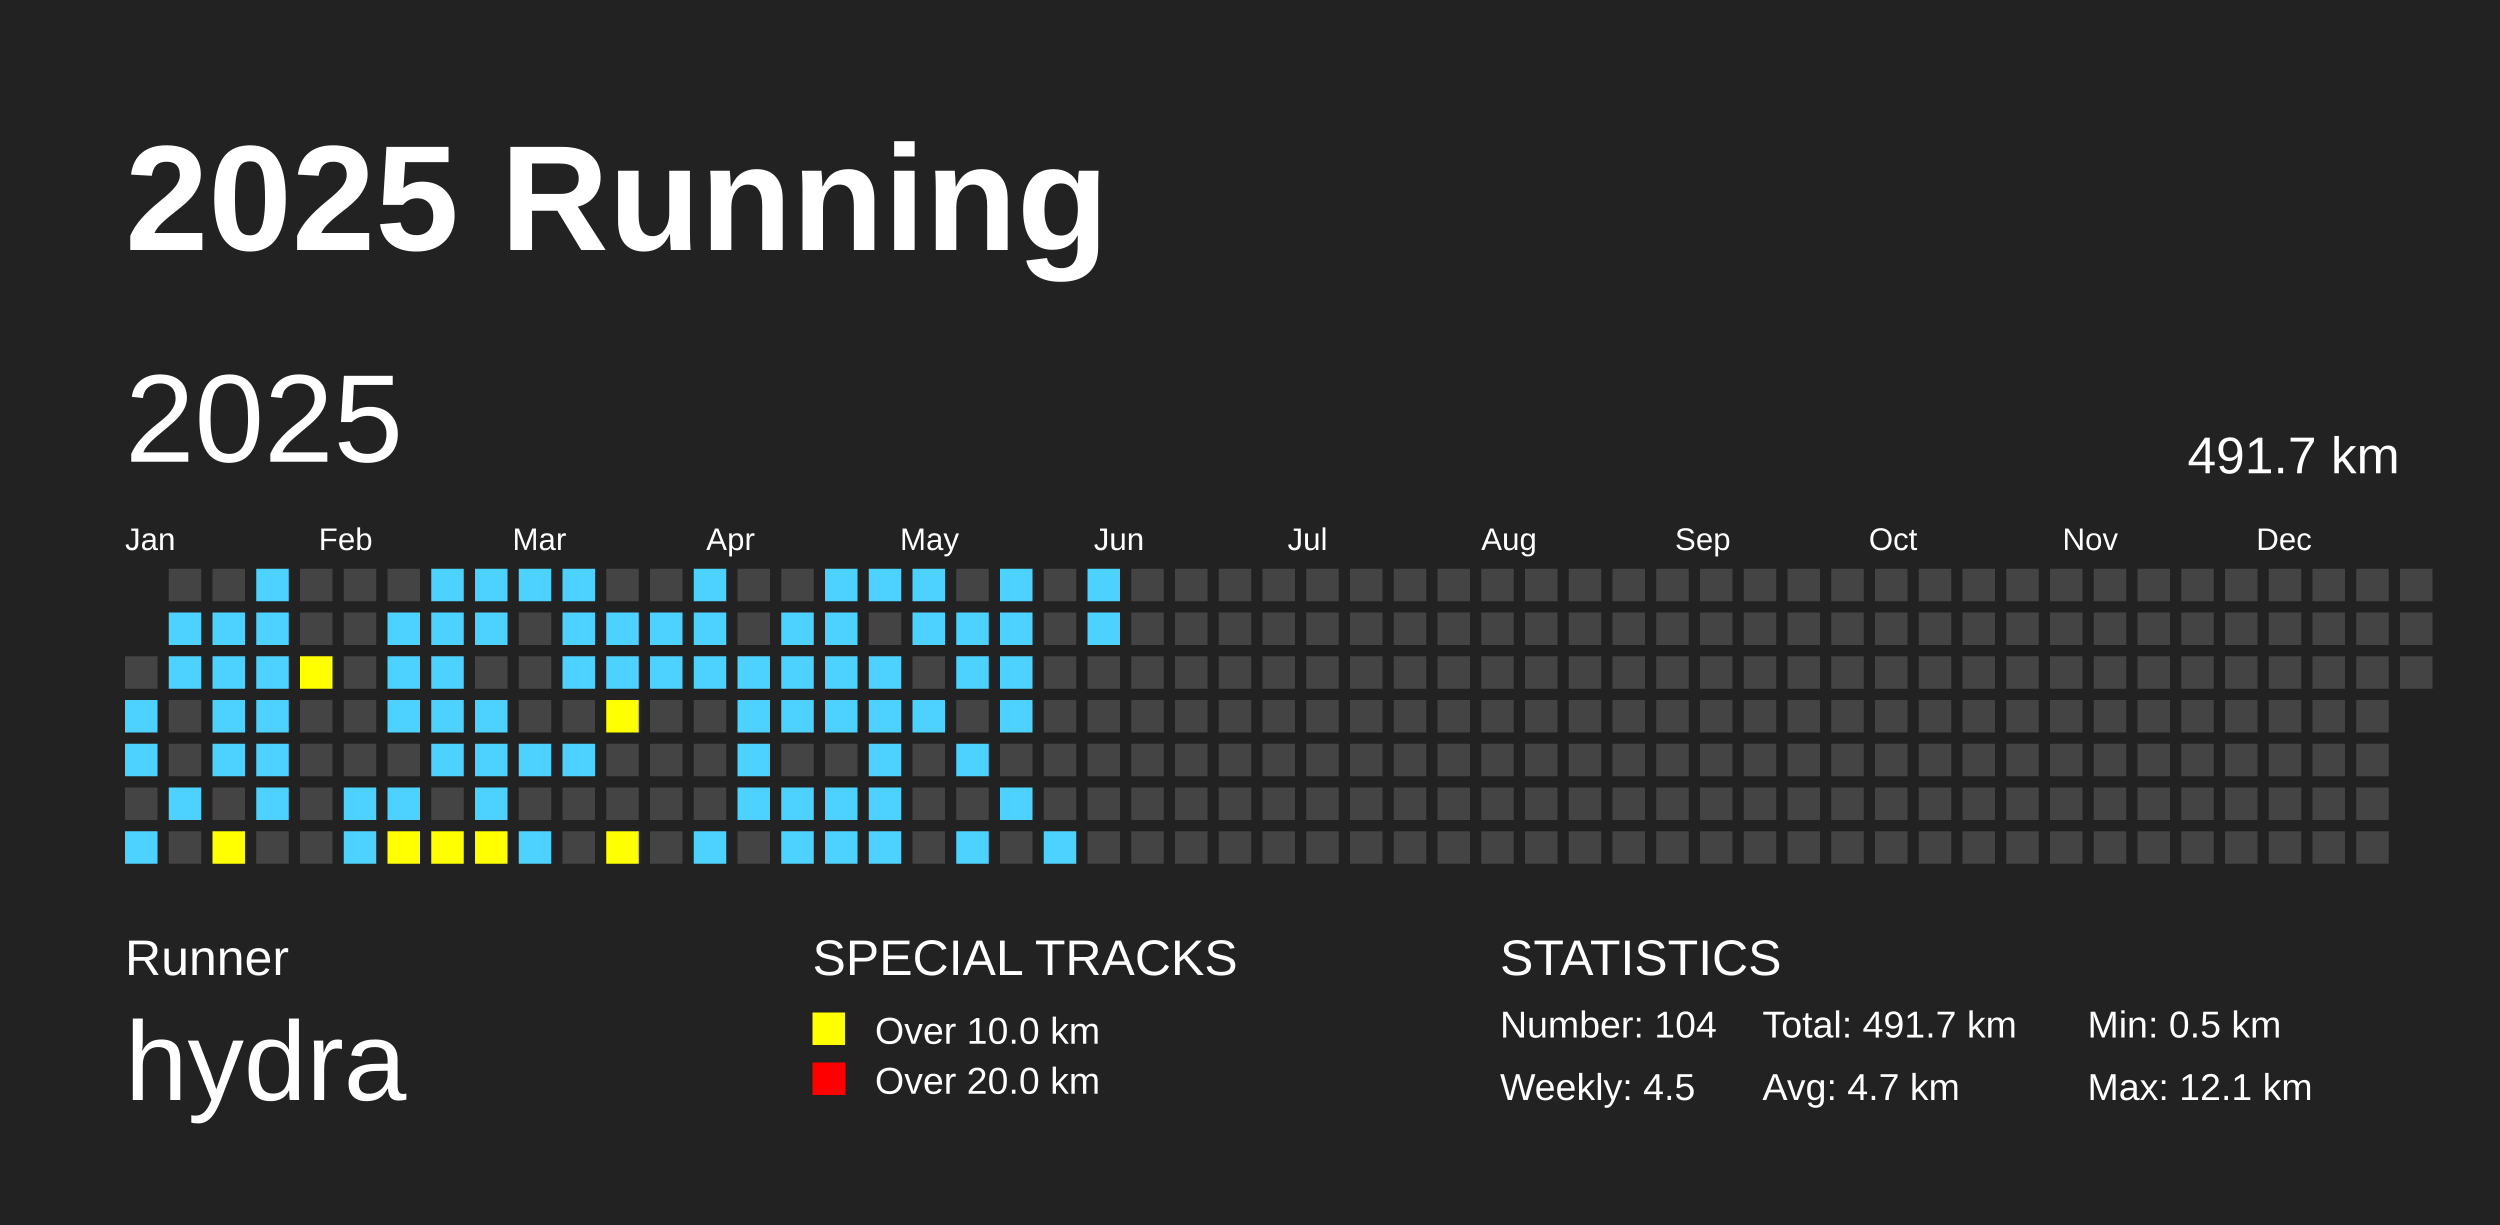
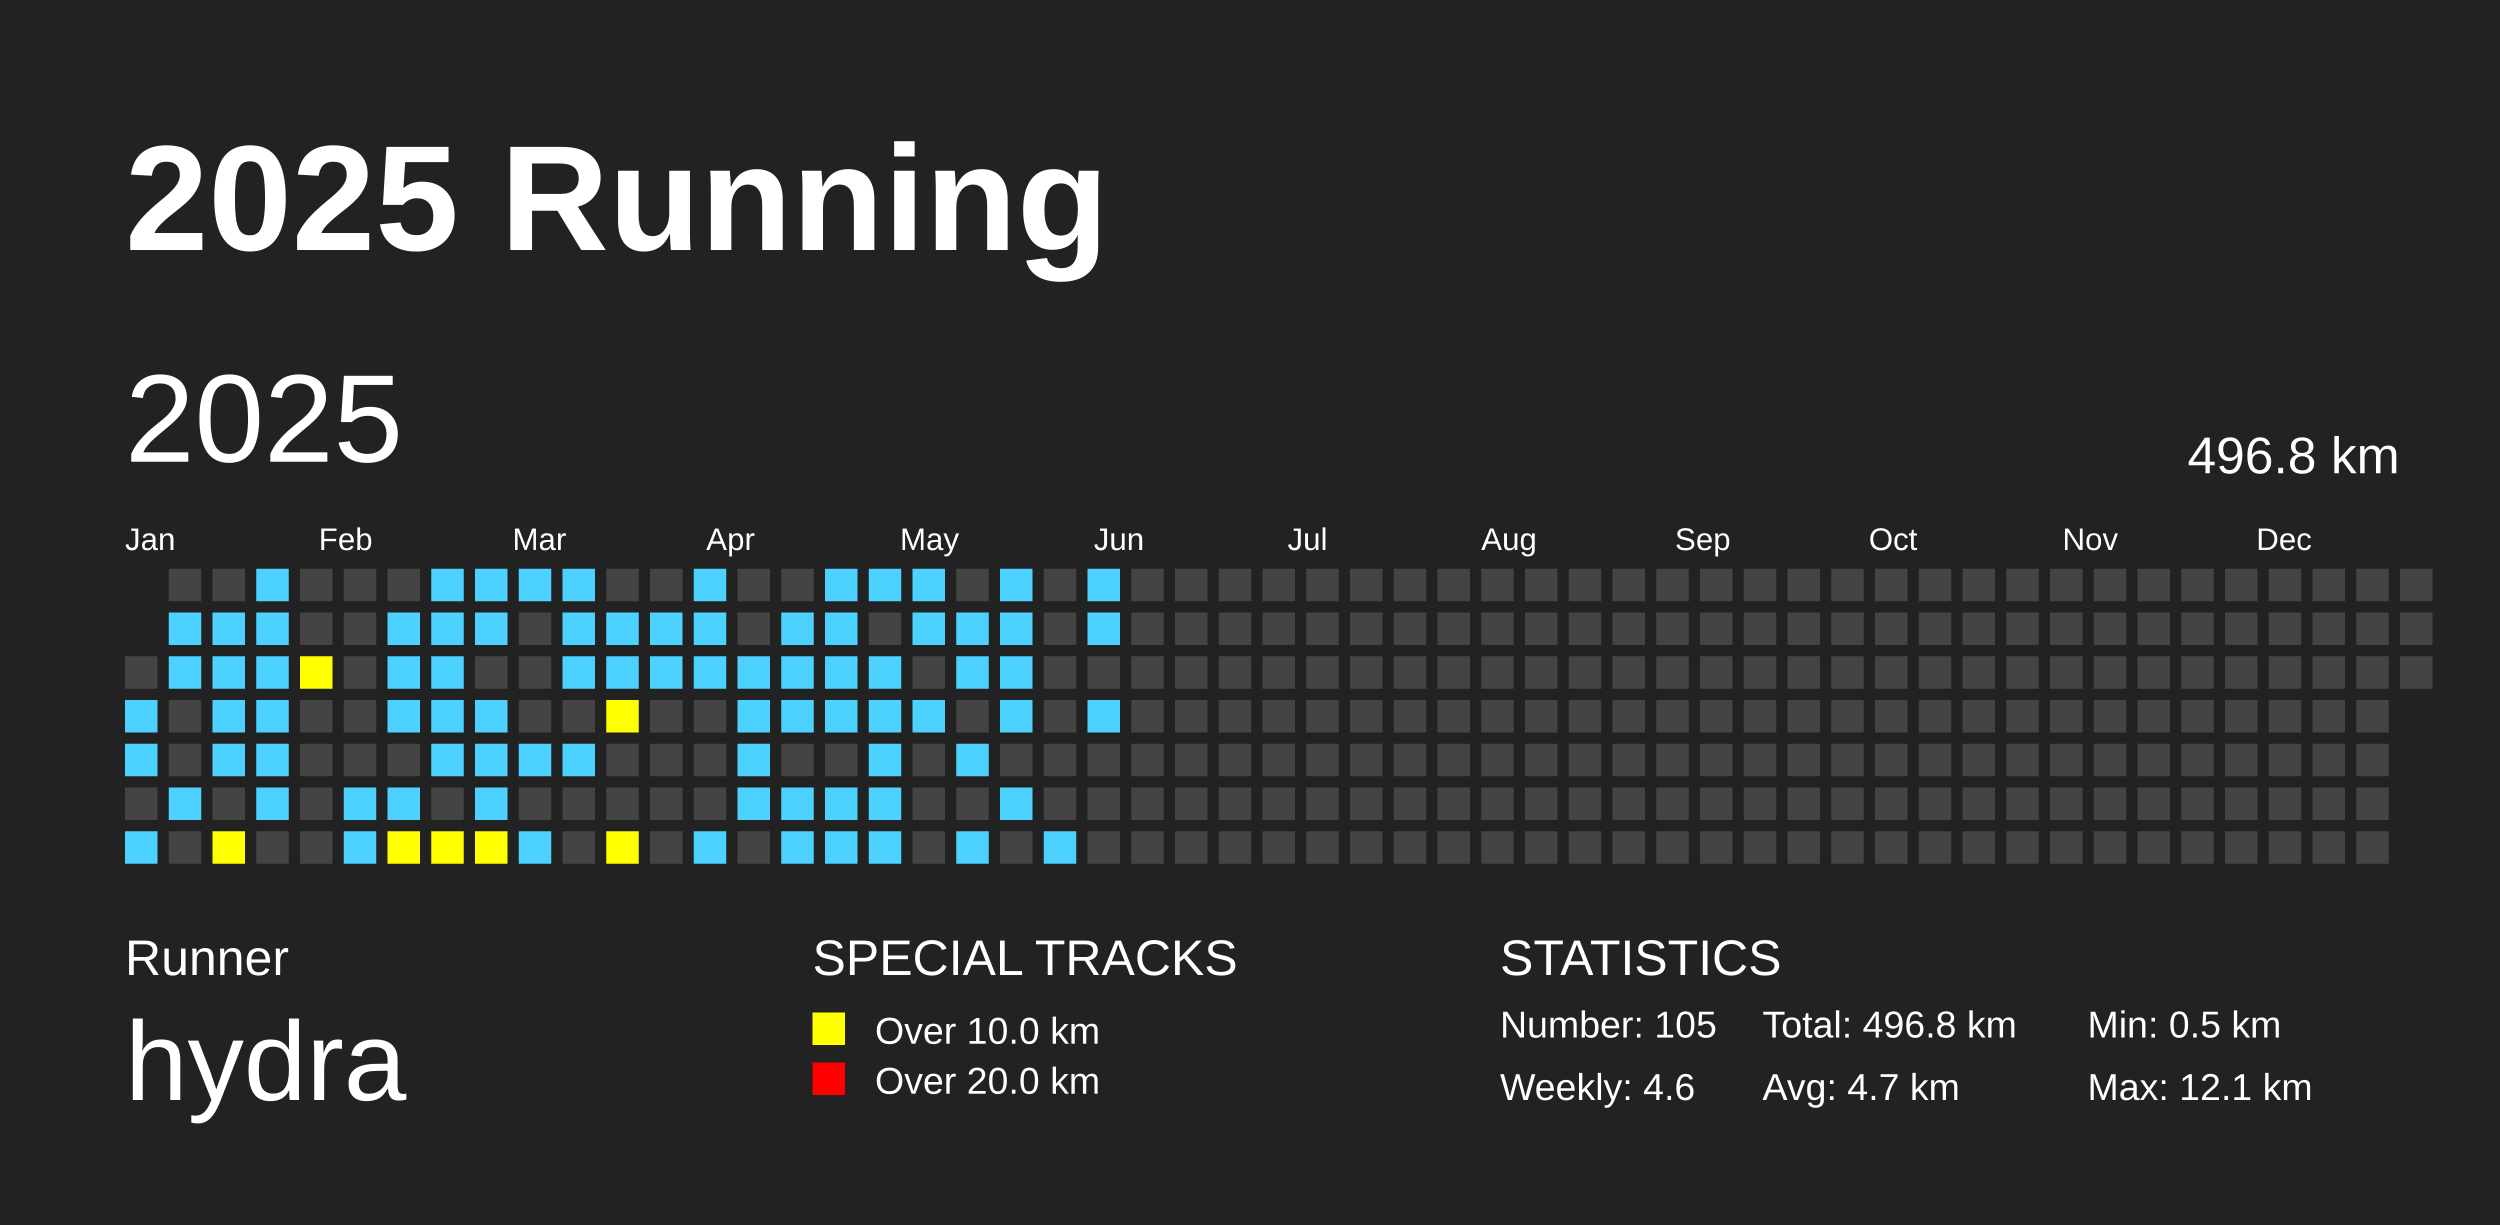
<svg xmlns="http://www.w3.org/2000/svg" baseProfile="full" height="98mm" version="1.1" viewBox="0,0,200,98" width="200mm">
  <defs />
  <rect fill="#222222" height="98" width="200" x="0" y="0" />
  <text fill="#FFFFFF" style="font-size:12px; font-family:Arial; font-weight:bold;" x="10" y="20">2025 Running</text>
  <text fill="#FFFFFF" style="font-size:4px; font-family:Arial" x="10" y="78">Runner</text>
  <text fill="#FFFFFF" style="font-size:9px; font-family:Arial" x="10" y="88">hydra</text>
  <text fill="#FFFFFF" style="font-size:4px; font-family:Arial" x="65" y="78">SPECIAL TRACKS</text>
  <rect fill="yellow" height="2.6" width="2.6" x="65" y="81" />
  <text fill="#FFFFFF" style="font-size:3px; font-family:Arial" x="70" y="83.5">Over 10.0 km</text>
  <rect fill="red" height="2.6" width="2.6" x="65" y="85" />
  <text fill="#FFFFFF" style="font-size:3px; font-family:Arial" x="70" y="87.5">Over 20.0 km</text>
  <text fill="#FFFFFF" style="font-size:4px; font-family:Arial" x="120" y="78">STATISTICS</text>
-   <text fill="#FFFFFF" style="font-size:3px; font-family:Arial" x="120" y="83">Number: 104</text>
-   <text fill="#FFFFFF" style="font-size:3px; font-family:Arial" x="120" y="88">Weekly: 4.5</text>
-   <text fill="#FFFFFF" style="font-size:3px; font-family:Arial" x="141" y="83">Total: 491.7 km</text>
+   <text fill="#FFFFFF" style="font-size:3px; font-family:Arial" x="120" y="83">Number: 105</text>
+   <text fill="#FFFFFF" style="font-size:3px; font-family:Arial" x="120" y="88">Weekly: 4.6</text>
+   <text fill="#FFFFFF" style="font-size:3px; font-family:Arial" x="141" y="83">Total: 496.8 km</text>
  <text fill="#FFFFFF" style="font-size:3px; font-family:Arial" x="141" y="88">Avg: 4.7 km</text>
  <text fill="#FFFFFF" style="font-size:3px; font-family:Arial" x="167" y="83">Min: 0.5 km</text>
  <text fill="#FFFFFF" style="font-size:3px; font-family:Arial" x="167" y="88">Max: 12.1 km</text>
  <text dominant-baseline="hanging" fill="#FFFFFF" style="font-size:10.0px; font-family:Arial;" x="10" y="30">2025</text>
-   <text dominant-baseline="hanging" fill="#FFFFFF" style="font-size:4.125px; font-family:Arial;" x="175" y="35">491.7 km</text>
+   <text dominant-baseline="hanging" fill="#FFFFFF" style="font-size:4.125px; font-family:Arial;" x="175" y="35">496.8 km</text>
  <text fill="#FFFFFF" style="font-size:2.5px; font-family:Arial" x="10.0" y="44">Jan</text>
  <text fill="#FFFFFF" style="font-size:2.5px; font-family:Arial" x="25.5" y="44">Feb</text>
  <text fill="#FFFFFF" style="font-size:2.5px; font-family:Arial" x="41.0" y="44">Mar</text>
  <text fill="#FFFFFF" style="font-size:2.5px; font-family:Arial" x="56.5" y="44">Apr</text>
  <text fill="#FFFFFF" style="font-size:2.5px; font-family:Arial" x="72.0" y="44">May</text>
  <text fill="#FFFFFF" style="font-size:2.5px; font-family:Arial" x="87.5" y="44">Jun</text>
  <text fill="#FFFFFF" style="font-size:2.5px; font-family:Arial" x="103.0" y="44">Jul</text>
  <text fill="#FFFFFF" style="font-size:2.5px; font-family:Arial" x="118.5" y="44">Aug</text>
  <text fill="#FFFFFF" style="font-size:2.5px; font-family:Arial" x="134.0" y="44">Sep</text>
  <text fill="#FFFFFF" style="font-size:2.5px; font-family:Arial" x="149.5" y="44">Oct</text>
  <text fill="#FFFFFF" style="font-size:2.5px; font-family:Arial" x="165.0" y="44">Nov</text>
  <text fill="#FFFFFF" style="font-size:2.5px; font-family:Arial" x="180.5" y="44">Dec</text>
  <rect fill="#444444" height="2.6" width="2.6" x="10.0" y="52.5" />
  <rect fill="#4DD2FF" height="2.6" width="2.6" x="10.0" y="56.0" />
  <rect fill="#4DD2FF" height="2.6" width="2.6" x="10.0" y="59.5" />
  <rect fill="#444444" height="2.6" width="2.6" x="10.0" y="63.0" />
  <rect fill="#4DD2FF" height="2.6" width="2.6" x="10.0" y="66.5" />
  <rect fill="#444444" height="2.6" width="2.6" x="13.5" y="45.5" />
  <rect fill="#4DD2FF" height="2.6" width="2.6" x="13.5" y="49.0" />
  <rect fill="#4DD2FF" height="2.6" width="2.6" x="13.5" y="52.5" />
  <rect fill="#444444" height="2.6" width="2.6" x="13.5" y="56.0" />
  <rect fill="#444444" height="2.6" width="2.6" x="13.5" y="59.5" />
  <rect fill="#4DD2FF" height="2.6" width="2.6" x="13.5" y="63.0" />
  <rect fill="#444444" height="2.6" width="2.6" x="13.5" y="66.5" />
  <rect fill="#444444" height="2.6" width="2.6" x="17.0" y="45.5" />
  <rect fill="#4DD2FF" height="2.6" width="2.6" x="17.0" y="49.0" />
  <rect fill="#4DD2FF" height="2.6" width="2.6" x="17.0" y="52.5" />
  <rect fill="#4DD2FF" height="2.6" width="2.6" x="17.0" y="56.0" />
  <rect fill="#4DD2FF" height="2.6" width="2.6" x="17.0" y="59.5" />
  <rect fill="#444444" height="2.6" width="2.6" x="17.0" y="63.0" />
  <rect fill="yellow" height="2.6" width="2.6" x="17.0" y="66.5" />
  <rect fill="#4DD2FF" height="2.6" width="2.6" x="20.5" y="45.5" />
  <rect fill="#4DD2FF" height="2.6" width="2.6" x="20.5" y="49.0" />
  <rect fill="#4DD2FF" height="2.6" width="2.6" x="20.5" y="52.5" />
  <rect fill="#4DD2FF" height="2.6" width="2.6" x="20.5" y="56.0" />
  <rect fill="#4DD2FF" height="2.6" width="2.6" x="20.5" y="59.5" />
  <rect fill="#4DD2FF" height="2.6" width="2.6" x="20.5" y="63.0" />
  <rect fill="#444444" height="2.6" width="2.6" x="20.5" y="66.5" />
  <rect fill="#444444" height="2.6" width="2.6" x="24.0" y="45.5" />
  <rect fill="#444444" height="2.6" width="2.6" x="24.0" y="49.0" />
  <rect fill="yellow" height="2.6" width="2.6" x="24.0" y="52.5" />
  <rect fill="#444444" height="2.6" width="2.6" x="24.0" y="56.0" />
  <rect fill="#444444" height="2.6" width="2.6" x="24.0" y="59.5" />
  <rect fill="#444444" height="2.6" width="2.6" x="24.0" y="63.0" />
  <rect fill="#444444" height="2.6" width="2.6" x="24.0" y="66.5" />
  <rect fill="#444444" height="2.6" width="2.6" x="27.5" y="45.5" />
  <rect fill="#444444" height="2.6" width="2.6" x="27.5" y="49.0" />
  <rect fill="#444444" height="2.6" width="2.6" x="27.5" y="52.5" />
  <rect fill="#444444" height="2.6" width="2.6" x="27.5" y="56.0" />
  <rect fill="#444444" height="2.6" width="2.6" x="27.5" y="59.5" />
  <rect fill="#4DD2FF" height="2.6" width="2.6" x="27.5" y="63.0" />
  <rect fill="#4DD2FF" height="2.6" width="2.6" x="27.5" y="66.5" />
  <rect fill="#444444" height="2.6" width="2.6" x="31.0" y="45.5" />
  <rect fill="#4DD2FF" height="2.6" width="2.6" x="31.0" y="49.0" />
  <rect fill="#4DD2FF" height="2.6" width="2.6" x="31.0" y="52.5" />
  <rect fill="#4DD2FF" height="2.6" width="2.6" x="31.0" y="56.0" />
  <rect fill="#444444" height="2.6" width="2.6" x="31.0" y="59.5" />
  <rect fill="#4DD2FF" height="2.6" width="2.6" x="31.0" y="63.0" />
  <rect fill="yellow" height="2.6" width="2.6" x="31.0" y="66.5" />
  <rect fill="#4DD2FF" height="2.6" width="2.6" x="34.5" y="45.5" />
  <rect fill="#4DD2FF" height="2.6" width="2.6" x="34.5" y="49.0" />
  <rect fill="#4DD2FF" height="2.6" width="2.6" x="34.5" y="52.5" />
  <rect fill="#4DD2FF" height="2.6" width="2.6" x="34.5" y="56.0" />
  <rect fill="#4DD2FF" height="2.6" width="2.6" x="34.5" y="59.5" />
  <rect fill="#444444" height="2.6" width="2.6" x="34.5" y="63.0" />
  <rect fill="yellow" height="2.6" width="2.6" x="34.5" y="66.5" />
  <rect fill="#4DD2FF" height="2.6" width="2.6" x="38.0" y="45.5" />
  <rect fill="#4DD2FF" height="2.6" width="2.6" x="38.0" y="49.0" />
  <rect fill="#444444" height="2.6" width="2.6" x="38.0" y="52.5" />
  <rect fill="#4DD2FF" height="2.6" width="2.6" x="38.0" y="56.0" />
  <rect fill="#4DD2FF" height="2.6" width="2.6" x="38.0" y="59.5" />
  <rect fill="#4DD2FF" height="2.6" width="2.6" x="38.0" y="63.0" />
  <rect fill="yellow" height="2.6" width="2.6" x="38.0" y="66.5" />
  <rect fill="#4DD2FF" height="2.6" width="2.6" x="41.5" y="45.5" />
  <rect fill="#444444" height="2.6" width="2.6" x="41.5" y="49.0" />
  <rect fill="#444444" height="2.6" width="2.6" x="41.5" y="52.5" />
  <rect fill="#444444" height="2.6" width="2.6" x="41.5" y="56.0" />
  <rect fill="#4DD2FF" height="2.6" width="2.6" x="41.5" y="59.5" />
  <rect fill="#444444" height="2.6" width="2.6" x="41.5" y="63.0" />
  <rect fill="#4DD2FF" height="2.6" width="2.6" x="41.5" y="66.5" />
  <rect fill="#4DD2FF" height="2.6" width="2.6" x="45.0" y="45.5" />
  <rect fill="#4DD2FF" height="2.6" width="2.6" x="45.0" y="49.0" />
  <rect fill="#4DD2FF" height="2.6" width="2.6" x="45.0" y="52.5" />
  <rect fill="#444444" height="2.6" width="2.6" x="45.0" y="56.0" />
  <rect fill="#4DD2FF" height="2.6" width="2.6" x="45.0" y="59.5" />
  <rect fill="#444444" height="2.6" width="2.6" x="45.0" y="63.0" />
  <rect fill="#444444" height="2.6" width="2.6" x="45.0" y="66.5" />
  <rect fill="#444444" height="2.6" width="2.6" x="48.5" y="45.5" />
  <rect fill="#4DD2FF" height="2.6" width="2.6" x="48.5" y="49.0" />
  <rect fill="#4DD2FF" height="2.6" width="2.6" x="48.5" y="52.5" />
  <rect fill="yellow" height="2.6" width="2.6" x="48.5" y="56.0" />
  <rect fill="#444444" height="2.6" width="2.6" x="48.5" y="59.5" />
  <rect fill="#444444" height="2.6" width="2.6" x="48.5" y="63.0" />
  <rect fill="yellow" height="2.6" width="2.6" x="48.5" y="66.5" />
  <rect fill="#444444" height="2.6" width="2.6" x="52.0" y="45.5" />
  <rect fill="#4DD2FF" height="2.6" width="2.6" x="52.0" y="49.0" />
  <rect fill="#4DD2FF" height="2.6" width="2.6" x="52.0" y="52.5" />
  <rect fill="#444444" height="2.6" width="2.6" x="52.0" y="56.0" />
  <rect fill="#444444" height="2.6" width="2.6" x="52.0" y="59.5" />
  <rect fill="#444444" height="2.6" width="2.6" x="52.0" y="63.0" />
  <rect fill="#444444" height="2.6" width="2.6" x="52.0" y="66.5" />
  <rect fill="#4DD2FF" height="2.6" width="2.6" x="55.5" y="45.5" />
  <rect fill="#4DD2FF" height="2.6" width="2.6" x="55.5" y="49.0" />
  <rect fill="#4DD2FF" height="2.6" width="2.6" x="55.5" y="52.5" />
  <rect fill="#444444" height="2.6" width="2.6" x="55.5" y="56.0" />
  <rect fill="#444444" height="2.6" width="2.6" x="55.5" y="59.5" />
  <rect fill="#444444" height="2.6" width="2.6" x="55.5" y="63.0" />
  <rect fill="#4DD2FF" height="2.6" width="2.6" x="55.5" y="66.5" />
  <rect fill="#444444" height="2.6" width="2.6" x="59.0" y="45.5" />
  <rect fill="#444444" height="2.6" width="2.6" x="59.0" y="49.0" />
  <rect fill="#4DD2FF" height="2.6" width="2.6" x="59.0" y="52.5" />
  <rect fill="#4DD2FF" height="2.6" width="2.6" x="59.0" y="56.0" />
  <rect fill="#4DD2FF" height="2.6" width="2.6" x="59.0" y="59.5" />
  <rect fill="#4DD2FF" height="2.6" width="2.6" x="59.0" y="63.0" />
  <rect fill="#444444" height="2.6" width="2.6" x="59.0" y="66.5" />
  <rect fill="#444444" height="2.6" width="2.6" x="62.5" y="45.5" />
  <rect fill="#4DD2FF" height="2.6" width="2.6" x="62.5" y="49.0" />
  <rect fill="#4DD2FF" height="2.6" width="2.6" x="62.5" y="52.5" />
  <rect fill="#4DD2FF" height="2.6" width="2.6" x="62.5" y="56.0" />
  <rect fill="#444444" height="2.6" width="2.6" x="62.5" y="59.5" />
  <rect fill="#4DD2FF" height="2.6" width="2.6" x="62.5" y="63.0" />
  <rect fill="#4DD2FF" height="2.6" width="2.6" x="62.5" y="66.5" />
  <rect fill="#4DD2FF" height="2.6" width="2.6" x="66.0" y="45.5" />
  <rect fill="#4DD2FF" height="2.6" width="2.6" x="66.0" y="49.0" />
  <rect fill="#4DD2FF" height="2.6" width="2.6" x="66.0" y="52.5" />
  <rect fill="#4DD2FF" height="2.6" width="2.6" x="66.0" y="56.0" />
  <rect fill="#444444" height="2.6" width="2.6" x="66.0" y="59.5" />
  <rect fill="#4DD2FF" height="2.6" width="2.6" x="66.0" y="63.0" />
  <rect fill="#4DD2FF" height="2.6" width="2.6" x="66.0" y="66.5" />
  <rect fill="#4DD2FF" height="2.6" width="2.6" x="69.5" y="45.5" />
  <rect fill="#444444" height="2.6" width="2.6" x="69.5" y="49.0" />
  <rect fill="#4DD2FF" height="2.6" width="2.6" x="69.5" y="52.5" />
  <rect fill="#4DD2FF" height="2.6" width="2.6" x="69.5" y="56.0" />
  <rect fill="#4DD2FF" height="2.6" width="2.6" x="69.5" y="59.5" />
  <rect fill="#4DD2FF" height="2.6" width="2.6" x="69.5" y="63.0" />
  <rect fill="#4DD2FF" height="2.6" width="2.6" x="69.5" y="66.5" />
  <rect fill="#4DD2FF" height="2.6" width="2.6" x="73.0" y="45.5" />
  <rect fill="#4DD2FF" height="2.6" width="2.6" x="73.0" y="49.0" />
  <rect fill="#444444" height="2.6" width="2.6" x="73.0" y="52.5" />
  <rect fill="#4DD2FF" height="2.6" width="2.6" x="73.0" y="56.0" />
  <rect fill="#444444" height="2.6" width="2.6" x="73.0" y="59.5" />
  <rect fill="#444444" height="2.6" width="2.6" x="73.0" y="63.0" />
  <rect fill="#444444" height="2.6" width="2.6" x="73.0" y="66.5" />
  <rect fill="#444444" height="2.6" width="2.6" x="76.5" y="45.5" />
  <rect fill="#4DD2FF" height="2.6" width="2.6" x="76.5" y="49.0" />
  <rect fill="#4DD2FF" height="2.6" width="2.6" x="76.5" y="52.5" />
  <rect fill="#444444" height="2.6" width="2.6" x="76.5" y="56.0" />
  <rect fill="#4DD2FF" height="2.6" width="2.6" x="76.5" y="59.5" />
  <rect fill="#444444" height="2.6" width="2.6" x="76.5" y="63.0" />
  <rect fill="#4DD2FF" height="2.6" width="2.6" x="76.5" y="66.5" />
  <rect fill="#4DD2FF" height="2.6" width="2.6" x="80.0" y="45.5" />
  <rect fill="#4DD2FF" height="2.6" width="2.6" x="80.0" y="49.0" />
  <rect fill="#4DD2FF" height="2.6" width="2.6" x="80.0" y="52.5" />
  <rect fill="#4DD2FF" height="2.6" width="2.6" x="80.0" y="56.0" />
  <rect fill="#444444" height="2.6" width="2.6" x="80.0" y="59.5" />
  <rect fill="#4DD2FF" height="2.6" width="2.6" x="80.0" y="63.0" />
  <rect fill="#444444" height="2.6" width="2.6" x="80.0" y="66.5" />
  <rect fill="#444444" height="2.6" width="2.6" x="83.5" y="45.5" />
  <rect fill="#444444" height="2.6" width="2.6" x="83.5" y="49.0" />
  <rect fill="#444444" height="2.6" width="2.6" x="83.5" y="52.5" />
  <rect fill="#444444" height="2.6" width="2.6" x="83.5" y="56.0" />
  <rect fill="#444444" height="2.6" width="2.6" x="83.5" y="59.5" />
  <rect fill="#444444" height="2.6" width="2.6" x="83.5" y="63.0" />
  <rect fill="#4DD2FF" height="2.6" width="2.6" x="83.5" y="66.5" />
  <rect fill="#4DD2FF" height="2.6" width="2.6" x="87.0" y="45.5" />
  <rect fill="#4DD2FF" height="2.6" width="2.6" x="87.0" y="49.0" />
  <rect fill="#444444" height="2.6" width="2.6" x="87.0" y="52.5" />
-   <rect fill="#444444" height="2.6" width="2.6" x="87.0" y="56.0" />
+   <rect fill="#4DD2FF" height="2.6" width="2.6" x="87.0" y="56.0" />
  <rect fill="#444444" height="2.6" width="2.6" x="87.0" y="59.5" />
  <rect fill="#444444" height="2.6" width="2.6" x="87.0" y="63.0" />
  <rect fill="#444444" height="2.6" width="2.6" x="87.0" y="66.5" />
  <rect fill="#444444" height="2.6" width="2.6" x="90.5" y="45.5" />
  <rect fill="#444444" height="2.6" width="2.6" x="90.5" y="49.0" />
  <rect fill="#444444" height="2.6" width="2.6" x="90.5" y="52.5" />
  <rect fill="#444444" height="2.6" width="2.6" x="90.5" y="56.0" />
  <rect fill="#444444" height="2.6" width="2.6" x="90.5" y="59.5" />
  <rect fill="#444444" height="2.6" width="2.6" x="90.5" y="63.0" />
  <rect fill="#444444" height="2.6" width="2.6" x="90.5" y="66.5" />
  <rect fill="#444444" height="2.6" width="2.6" x="94.0" y="45.5" />
  <rect fill="#444444" height="2.6" width="2.6" x="94.0" y="49.0" />
  <rect fill="#444444" height="2.6" width="2.6" x="94.0" y="52.5" />
  <rect fill="#444444" height="2.6" width="2.6" x="94.0" y="56.0" />
  <rect fill="#444444" height="2.6" width="2.6" x="94.0" y="59.5" />
  <rect fill="#444444" height="2.6" width="2.6" x="94.0" y="63.0" />
  <rect fill="#444444" height="2.6" width="2.6" x="94.0" y="66.5" />
  <rect fill="#444444" height="2.6" width="2.6" x="97.5" y="45.5" />
  <rect fill="#444444" height="2.6" width="2.6" x="97.5" y="49.0" />
  <rect fill="#444444" height="2.6" width="2.6" x="97.5" y="52.5" />
  <rect fill="#444444" height="2.6" width="2.6" x="97.5" y="56.0" />
  <rect fill="#444444" height="2.6" width="2.6" x="97.5" y="59.5" />
  <rect fill="#444444" height="2.6" width="2.6" x="97.5" y="63.0" />
  <rect fill="#444444" height="2.6" width="2.6" x="97.5" y="66.5" />
  <rect fill="#444444" height="2.6" width="2.6" x="101.0" y="45.5" />
  <rect fill="#444444" height="2.6" width="2.6" x="101.0" y="49.0" />
  <rect fill="#444444" height="2.6" width="2.6" x="101.0" y="52.5" />
  <rect fill="#444444" height="2.6" width="2.6" x="101.0" y="56.0" />
  <rect fill="#444444" height="2.6" width="2.6" x="101.0" y="59.5" />
  <rect fill="#444444" height="2.6" width="2.6" x="101.0" y="63.0" />
  <rect fill="#444444" height="2.6" width="2.6" x="101.0" y="66.5" />
  <rect fill="#444444" height="2.6" width="2.6" x="104.5" y="45.5" />
  <rect fill="#444444" height="2.6" width="2.6" x="104.5" y="49.0" />
  <rect fill="#444444" height="2.6" width="2.6" x="104.5" y="52.5" />
  <rect fill="#444444" height="2.6" width="2.6" x="104.5" y="56.0" />
  <rect fill="#444444" height="2.6" width="2.6" x="104.5" y="59.5" />
  <rect fill="#444444" height="2.6" width="2.6" x="104.5" y="63.0" />
  <rect fill="#444444" height="2.6" width="2.6" x="104.5" y="66.5" />
  <rect fill="#444444" height="2.6" width="2.6" x="108.0" y="45.5" />
  <rect fill="#444444" height="2.6" width="2.6" x="108.0" y="49.0" />
  <rect fill="#444444" height="2.6" width="2.6" x="108.0" y="52.5" />
  <rect fill="#444444" height="2.6" width="2.6" x="108.0" y="56.0" />
  <rect fill="#444444" height="2.6" width="2.6" x="108.0" y="59.5" />
  <rect fill="#444444" height="2.6" width="2.6" x="108.0" y="63.0" />
  <rect fill="#444444" height="2.6" width="2.6" x="108.0" y="66.5" />
  <rect fill="#444444" height="2.6" width="2.6" x="111.5" y="45.5" />
  <rect fill="#444444" height="2.6" width="2.6" x="111.5" y="49.0" />
  <rect fill="#444444" height="2.6" width="2.6" x="111.5" y="52.5" />
  <rect fill="#444444" height="2.6" width="2.6" x="111.5" y="56.0" />
  <rect fill="#444444" height="2.6" width="2.6" x="111.5" y="59.5" />
  <rect fill="#444444" height="2.6" width="2.6" x="111.5" y="63.0" />
  <rect fill="#444444" height="2.6" width="2.6" x="111.5" y="66.5" />
  <rect fill="#444444" height="2.6" width="2.6" x="115.0" y="45.5" />
  <rect fill="#444444" height="2.6" width="2.6" x="115.0" y="49.0" />
  <rect fill="#444444" height="2.6" width="2.6" x="115.0" y="52.5" />
  <rect fill="#444444" height="2.6" width="2.6" x="115.0" y="56.0" />
  <rect fill="#444444" height="2.6" width="2.6" x="115.0" y="59.5" />
  <rect fill="#444444" height="2.6" width="2.6" x="115.0" y="63.0" />
  <rect fill="#444444" height="2.6" width="2.6" x="115.0" y="66.5" />
  <rect fill="#444444" height="2.6" width="2.6" x="118.5" y="45.5" />
  <rect fill="#444444" height="2.6" width="2.6" x="118.5" y="49.0" />
  <rect fill="#444444" height="2.6" width="2.6" x="118.5" y="52.5" />
  <rect fill="#444444" height="2.6" width="2.6" x="118.5" y="56.0" />
  <rect fill="#444444" height="2.6" width="2.6" x="118.5" y="59.5" />
  <rect fill="#444444" height="2.6" width="2.6" x="118.5" y="63.0" />
  <rect fill="#444444" height="2.6" width="2.6" x="118.5" y="66.5" />
  <rect fill="#444444" height="2.6" width="2.6" x="122.0" y="45.5" />
  <rect fill="#444444" height="2.6" width="2.6" x="122.0" y="49.0" />
  <rect fill="#444444" height="2.6" width="2.6" x="122.0" y="52.5" />
  <rect fill="#444444" height="2.6" width="2.6" x="122.0" y="56.0" />
  <rect fill="#444444" height="2.6" width="2.6" x="122.0" y="59.5" />
  <rect fill="#444444" height="2.6" width="2.6" x="122.0" y="63.0" />
  <rect fill="#444444" height="2.6" width="2.6" x="122.0" y="66.5" />
  <rect fill="#444444" height="2.6" width="2.6" x="125.5" y="45.5" />
  <rect fill="#444444" height="2.6" width="2.6" x="125.5" y="49.0" />
  <rect fill="#444444" height="2.6" width="2.6" x="125.5" y="52.5" />
  <rect fill="#444444" height="2.6" width="2.6" x="125.5" y="56.0" />
  <rect fill="#444444" height="2.6" width="2.6" x="125.5" y="59.5" />
  <rect fill="#444444" height="2.6" width="2.6" x="125.5" y="63.0" />
  <rect fill="#444444" height="2.6" width="2.6" x="125.5" y="66.5" />
  <rect fill="#444444" height="2.6" width="2.6" x="129.0" y="45.5" />
  <rect fill="#444444" height="2.6" width="2.6" x="129.0" y="49.0" />
  <rect fill="#444444" height="2.6" width="2.6" x="129.0" y="52.5" />
  <rect fill="#444444" height="2.6" width="2.6" x="129.0" y="56.0" />
  <rect fill="#444444" height="2.6" width="2.6" x="129.0" y="59.5" />
  <rect fill="#444444" height="2.6" width="2.6" x="129.0" y="63.0" />
  <rect fill="#444444" height="2.6" width="2.6" x="129.0" y="66.5" />
  <rect fill="#444444" height="2.6" width="2.6" x="132.5" y="45.5" />
  <rect fill="#444444" height="2.6" width="2.6" x="132.5" y="49.0" />
  <rect fill="#444444" height="2.6" width="2.6" x="132.5" y="52.5" />
  <rect fill="#444444" height="2.6" width="2.6" x="132.5" y="56.0" />
  <rect fill="#444444" height="2.6" width="2.6" x="132.5" y="59.5" />
  <rect fill="#444444" height="2.6" width="2.6" x="132.5" y="63.0" />
  <rect fill="#444444" height="2.6" width="2.6" x="132.5" y="66.5" />
  <rect fill="#444444" height="2.6" width="2.6" x="136.0" y="45.5" />
  <rect fill="#444444" height="2.6" width="2.6" x="136.0" y="49.0" />
  <rect fill="#444444" height="2.6" width="2.6" x="136.0" y="52.5" />
  <rect fill="#444444" height="2.6" width="2.6" x="136.0" y="56.0" />
  <rect fill="#444444" height="2.6" width="2.6" x="136.0" y="59.5" />
  <rect fill="#444444" height="2.6" width="2.6" x="136.0" y="63.0" />
  <rect fill="#444444" height="2.6" width="2.6" x="136.0" y="66.5" />
  <rect fill="#444444" height="2.6" width="2.6" x="139.5" y="45.5" />
  <rect fill="#444444" height="2.6" width="2.6" x="139.5" y="49.0" />
  <rect fill="#444444" height="2.6" width="2.6" x="139.5" y="52.5" />
  <rect fill="#444444" height="2.6" width="2.6" x="139.5" y="56.0" />
  <rect fill="#444444" height="2.6" width="2.6" x="139.5" y="59.5" />
  <rect fill="#444444" height="2.6" width="2.6" x="139.5" y="63.0" />
  <rect fill="#444444" height="2.6" width="2.6" x="139.5" y="66.5" />
  <rect fill="#444444" height="2.6" width="2.6" x="143.0" y="45.5" />
  <rect fill="#444444" height="2.6" width="2.6" x="143.0" y="49.0" />
  <rect fill="#444444" height="2.6" width="2.6" x="143.0" y="52.5" />
  <rect fill="#444444" height="2.6" width="2.6" x="143.0" y="56.0" />
  <rect fill="#444444" height="2.6" width="2.6" x="143.0" y="59.5" />
  <rect fill="#444444" height="2.6" width="2.6" x="143.0" y="63.0" />
  <rect fill="#444444" height="2.6" width="2.6" x="143.0" y="66.5" />
  <rect fill="#444444" height="2.6" width="2.6" x="146.5" y="45.5" />
  <rect fill="#444444" height="2.6" width="2.6" x="146.5" y="49.0" />
  <rect fill="#444444" height="2.6" width="2.6" x="146.5" y="52.5" />
  <rect fill="#444444" height="2.6" width="2.6" x="146.5" y="56.0" />
  <rect fill="#444444" height="2.6" width="2.6" x="146.5" y="59.5" />
  <rect fill="#444444" height="2.6" width="2.6" x="146.5" y="63.0" />
  <rect fill="#444444" height="2.6" width="2.6" x="146.5" y="66.5" />
  <rect fill="#444444" height="2.6" width="2.6" x="150.0" y="45.5" />
  <rect fill="#444444" height="2.6" width="2.6" x="150.0" y="49.0" />
  <rect fill="#444444" height="2.6" width="2.6" x="150.0" y="52.5" />
  <rect fill="#444444" height="2.6" width="2.6" x="150.0" y="56.0" />
  <rect fill="#444444" height="2.6" width="2.6" x="150.0" y="59.5" />
  <rect fill="#444444" height="2.6" width="2.6" x="150.0" y="63.0" />
  <rect fill="#444444" height="2.6" width="2.6" x="150.0" y="66.5" />
  <rect fill="#444444" height="2.6" width="2.6" x="153.5" y="45.5" />
  <rect fill="#444444" height="2.6" width="2.6" x="153.5" y="49.0" />
  <rect fill="#444444" height="2.6" width="2.6" x="153.5" y="52.5" />
  <rect fill="#444444" height="2.6" width="2.6" x="153.5" y="56.0" />
  <rect fill="#444444" height="2.6" width="2.6" x="153.5" y="59.5" />
  <rect fill="#444444" height="2.6" width="2.6" x="153.5" y="63.0" />
  <rect fill="#444444" height="2.6" width="2.6" x="153.5" y="66.5" />
  <rect fill="#444444" height="2.6" width="2.6" x="157.0" y="45.5" />
  <rect fill="#444444" height="2.6" width="2.6" x="157.0" y="49.0" />
  <rect fill="#444444" height="2.6" width="2.6" x="157.0" y="52.5" />
  <rect fill="#444444" height="2.6" width="2.6" x="157.0" y="56.0" />
  <rect fill="#444444" height="2.6" width="2.6" x="157.0" y="59.5" />
  <rect fill="#444444" height="2.6" width="2.6" x="157.0" y="63.0" />
  <rect fill="#444444" height="2.6" width="2.6" x="157.0" y="66.5" />
  <rect fill="#444444" height="2.6" width="2.6" x="160.5" y="45.5" />
  <rect fill="#444444" height="2.6" width="2.6" x="160.5" y="49.0" />
  <rect fill="#444444" height="2.6" width="2.6" x="160.5" y="52.5" />
  <rect fill="#444444" height="2.6" width="2.6" x="160.5" y="56.0" />
  <rect fill="#444444" height="2.6" width="2.6" x="160.5" y="59.5" />
  <rect fill="#444444" height="2.6" width="2.6" x="160.5" y="63.0" />
  <rect fill="#444444" height="2.6" width="2.6" x="160.5" y="66.5" />
  <rect fill="#444444" height="2.6" width="2.6" x="164.0" y="45.5" />
  <rect fill="#444444" height="2.6" width="2.6" x="164.0" y="49.0" />
  <rect fill="#444444" height="2.6" width="2.6" x="164.0" y="52.5" />
  <rect fill="#444444" height="2.6" width="2.6" x="164.0" y="56.0" />
  <rect fill="#444444" height="2.6" width="2.6" x="164.0" y="59.5" />
  <rect fill="#444444" height="2.6" width="2.6" x="164.0" y="63.0" />
  <rect fill="#444444" height="2.6" width="2.6" x="164.0" y="66.5" />
  <rect fill="#444444" height="2.6" width="2.6" x="167.5" y="45.5" />
  <rect fill="#444444" height="2.6" width="2.6" x="167.5" y="49.0" />
  <rect fill="#444444" height="2.6" width="2.6" x="167.5" y="52.5" />
  <rect fill="#444444" height="2.6" width="2.6" x="167.5" y="56.0" />
  <rect fill="#444444" height="2.6" width="2.6" x="167.5" y="59.5" />
  <rect fill="#444444" height="2.6" width="2.6" x="167.5" y="63.0" />
  <rect fill="#444444" height="2.6" width="2.6" x="167.5" y="66.5" />
  <rect fill="#444444" height="2.6" width="2.6" x="171.0" y="45.5" />
  <rect fill="#444444" height="2.6" width="2.6" x="171.0" y="49.0" />
  <rect fill="#444444" height="2.6" width="2.6" x="171.0" y="52.5" />
  <rect fill="#444444" height="2.6" width="2.6" x="171.0" y="56.0" />
  <rect fill="#444444" height="2.6" width="2.6" x="171.0" y="59.5" />
  <rect fill="#444444" height="2.6" width="2.6" x="171.0" y="63.0" />
  <rect fill="#444444" height="2.6" width="2.6" x="171.0" y="66.5" />
  <rect fill="#444444" height="2.6" width="2.6" x="174.5" y="45.5" />
  <rect fill="#444444" height="2.6" width="2.6" x="174.5" y="49.0" />
  <rect fill="#444444" height="2.6" width="2.6" x="174.5" y="52.5" />
  <rect fill="#444444" height="2.6" width="2.6" x="174.5" y="56.0" />
  <rect fill="#444444" height="2.6" width="2.6" x="174.5" y="59.5" />
  <rect fill="#444444" height="2.6" width="2.6" x="174.5" y="63.0" />
  <rect fill="#444444" height="2.6" width="2.6" x="174.5" y="66.5" />
  <rect fill="#444444" height="2.6" width="2.6" x="178.0" y="45.5" />
  <rect fill="#444444" height="2.6" width="2.6" x="178.0" y="49.0" />
  <rect fill="#444444" height="2.6" width="2.6" x="178.0" y="52.5" />
  <rect fill="#444444" height="2.6" width="2.6" x="178.0" y="56.0" />
  <rect fill="#444444" height="2.6" width="2.6" x="178.0" y="59.5" />
  <rect fill="#444444" height="2.6" width="2.6" x="178.0" y="63.0" />
  <rect fill="#444444" height="2.6" width="2.6" x="178.0" y="66.5" />
  <rect fill="#444444" height="2.6" width="2.6" x="181.5" y="45.5" />
  <rect fill="#444444" height="2.6" width="2.6" x="181.5" y="49.0" />
  <rect fill="#444444" height="2.6" width="2.6" x="181.5" y="52.5" />
  <rect fill="#444444" height="2.6" width="2.6" x="181.5" y="56.0" />
  <rect fill="#444444" height="2.6" width="2.6" x="181.5" y="59.5" />
  <rect fill="#444444" height="2.6" width="2.6" x="181.5" y="63.0" />
  <rect fill="#444444" height="2.6" width="2.6" x="181.5" y="66.5" />
  <rect fill="#444444" height="2.6" width="2.6" x="185.0" y="45.5" />
  <rect fill="#444444" height="2.6" width="2.6" x="185.0" y="49.0" />
  <rect fill="#444444" height="2.6" width="2.6" x="185.0" y="52.5" />
  <rect fill="#444444" height="2.6" width="2.6" x="185.0" y="56.0" />
  <rect fill="#444444" height="2.6" width="2.6" x="185.0" y="59.5" />
  <rect fill="#444444" height="2.6" width="2.6" x="185.0" y="63.0" />
  <rect fill="#444444" height="2.6" width="2.6" x="185.0" y="66.5" />
  <rect fill="#444444" height="2.6" width="2.6" x="188.5" y="45.5" />
  <rect fill="#444444" height="2.6" width="2.6" x="188.5" y="49.0" />
  <rect fill="#444444" height="2.6" width="2.6" x="188.5" y="52.5" />
  <rect fill="#444444" height="2.6" width="2.6" x="188.5" y="56.0" />
  <rect fill="#444444" height="2.6" width="2.6" x="188.5" y="59.5" />
  <rect fill="#444444" height="2.6" width="2.6" x="188.5" y="63.0" />
  <rect fill="#444444" height="2.6" width="2.6" x="188.5" y="66.5" />
  <rect fill="#444444" height="2.6" width="2.6" x="192.0" y="45.5" />
  <rect fill="#444444" height="2.6" width="2.6" x="192.0" y="49.0" />
  <rect fill="#444444" height="2.6" width="2.6" x="192.0" y="52.5" />
</svg>
